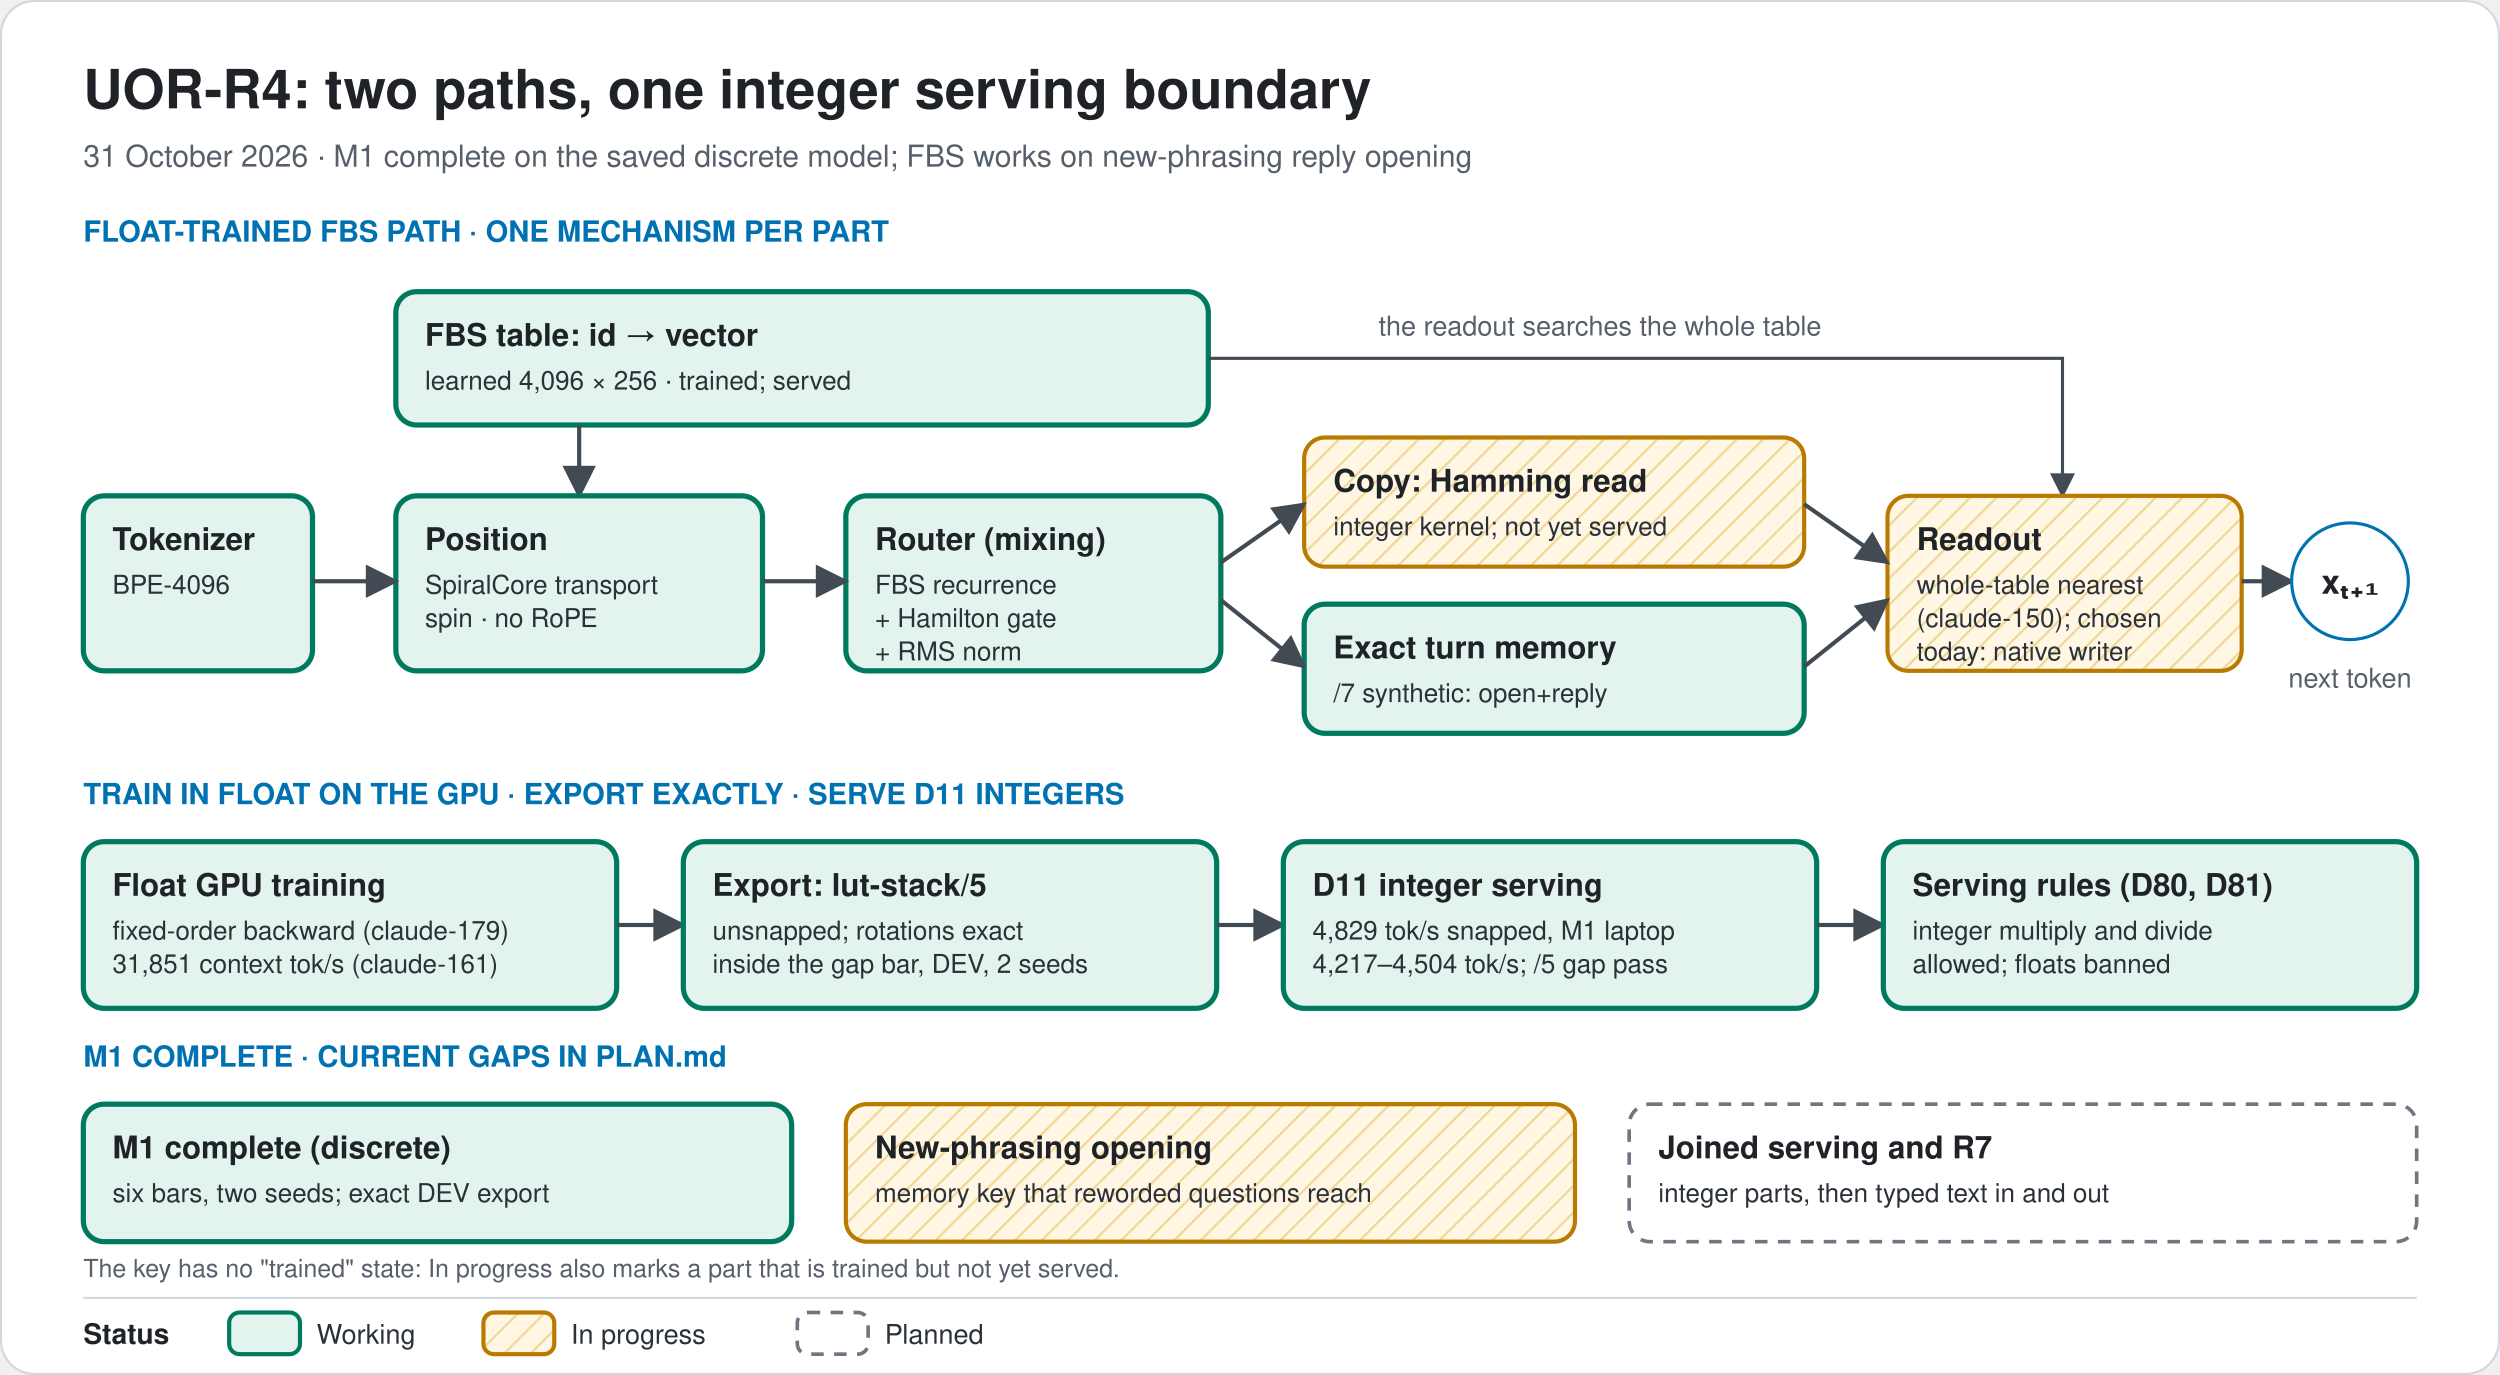
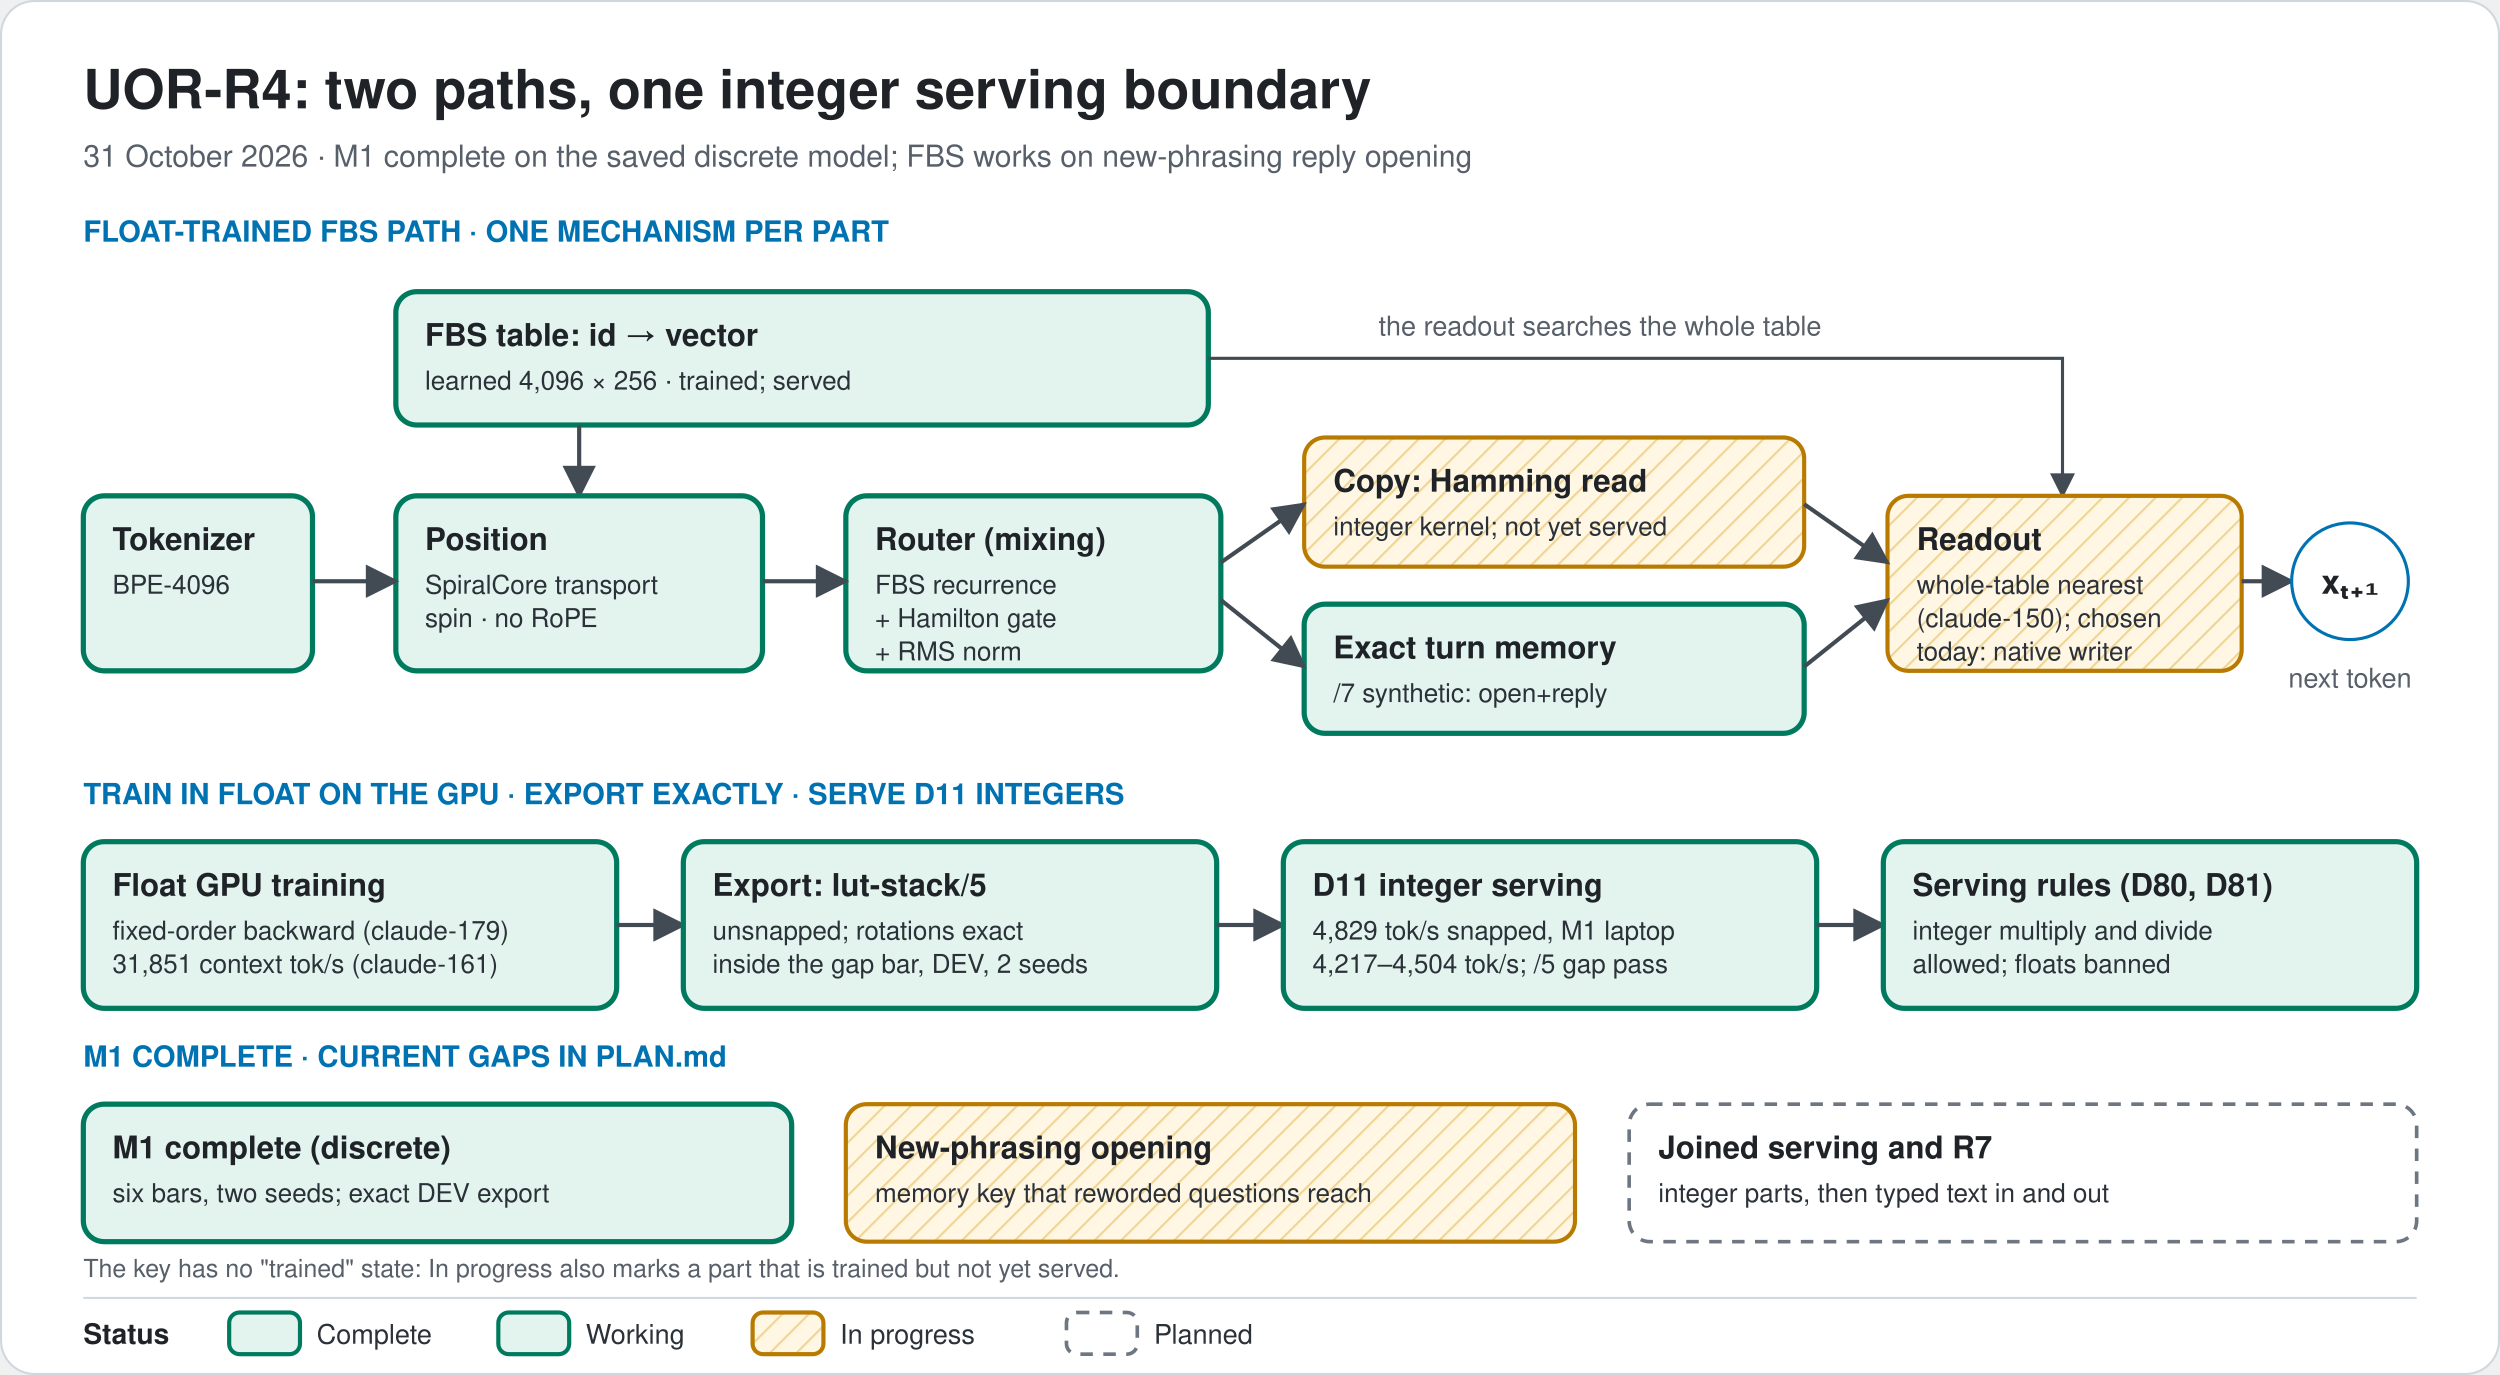
<svg xmlns="http://www.w3.org/2000/svg" viewBox="0 0 1200 660" width="1200" height="660" role="img" aria-labelledby="t d" font-family="-apple-system, BlinkMacSystemFont, 'Segoe UI', Helvetica, Arial, sans-serif">
  <defs>
    <marker id="ah" viewBox="0 0 10 10" refX="9" refY="5" markerWidth="8" markerHeight="8" orient="auto-start-reverse">
      <path d="M0,0 L10,5 L0,10 z" fill="#424A53" />
    </marker>
    <pattern id="hP" width="9" height="9" patternUnits="userSpaceOnUse" patternTransform="rotate(45)">
      <rect width="9" height="9" fill="#FFF7E3" />
      <line x1="0" y1="0" x2="0" y2="9" stroke="#F1D79A" stroke-width="2.2" />
    </pattern>
    <pattern id="hF" width="8" height="8" patternUnits="userSpaceOnUse">
      <rect width="8" height="8" fill="#F0F2F4" />
      <path d="M0,0 L8,8 M8,0 L0,8" stroke="#D3D8DD" stroke-width="1" />
    </pattern>
  </defs>
  <rect x="0.5" y="0.5" width="1199" height="659" rx="16" fill="#FFFFFF" stroke="#D0D7DE" stroke-width="1" />
  <text x="40" y="52" font-size="26" font-weight="700" fill="#1F2328" text-anchor="start">UOR-R4: two paths, one integer serving boundary</text>
  <text x="40" y="80" font-size="14.5" font-weight="400" fill="#57606A" text-anchor="start">31 October 2026 · M1 complete on the saved discrete model; FBS works on new-phrasing reply opening</text>
  <text x="40" y="116" font-size="14" font-weight="700" fill="#0072B2" text-anchor="start">FLOAT-TRAINED FBS PATH · ONE MECHANISM PER PART</text>
  <rect x="190" y="140" width="390" height="64" rx="10" fill="#E3F4EE" stroke="#007A5E" stroke-width="2.5" />
  <text x="204" y="166" font-size="15" font-weight="700" fill="#1F2328" text-anchor="start">FBS table: id → vector</text>
  <text x="204" y="187" font-size="12.5" font-weight="400" fill="#2B3138" text-anchor="start">learned 4,096 × 256 · trained; served</text>
  <path d="M580,172 H990 V238" fill="none" stroke="#424A53" stroke-width="1.5" marker-end="url(#ah)" />
  <text x="768" y="161" font-size="13" font-weight="400" fill="#57606A" text-anchor="middle">the readout searches the whole table</text>
  <path d="M278,204 L278,238" fill="none" stroke="#424A53" stroke-width="2" marker-end="url(#ah)" />
  <rect x="40" y="238" width="110" height="84" rx="10" fill="#E3F4EE" stroke="#007A5E" stroke-width="2.5" />
  <text x="54" y="264" font-size="15" font-weight="700" fill="#1F2328" text-anchor="start">Tokenizer</text>
  <text x="54" y="285" font-size="12.5" font-weight="400" fill="#2B3138" text-anchor="start">BPE-4096</text>
  <rect x="190" y="238" width="176" height="84" rx="10" fill="#E3F4EE" stroke="#007A5E" stroke-width="2.5" />
  <text x="204" y="264" font-size="15" font-weight="700" fill="#1F2328" text-anchor="start">Position</text>
  <text x="204" y="285" font-size="12.5" font-weight="400" fill="#2B3138" text-anchor="start">SpiralCore transport</text>
  <text x="204" y="301" font-size="12.5" font-weight="400" fill="#2B3138" text-anchor="start">spin · no RoPE</text>
  <rect x="406" y="238" width="180" height="84" rx="10" fill="#E3F4EE" stroke="#007A5E" stroke-width="2.5" />
  <text x="420" y="264" font-size="15" font-weight="700" fill="#1F2328" text-anchor="start">Router (mixing)</text>
  <text x="420" y="285" font-size="12.5" font-weight="400" fill="#2B3138" text-anchor="start">FBS recurrence</text>
  <text x="420" y="301" font-size="12.5" font-weight="400" fill="#2B3138" text-anchor="start">+ Hamilton gate</text>
  <text x="420" y="317" font-size="12.5" font-weight="400" fill="#2B3138" text-anchor="start">+ RMS norm</text>
  <rect x="906" y="238" width="170" height="84" rx="10" fill="url(#hP)" stroke="#B87A00" stroke-width="2" />
  <text x="920" y="264" font-size="15" font-weight="700" fill="#1F2328" text-anchor="start">Readout</text>
  <text x="920" y="285" font-size="12.5" font-weight="400" fill="#2B3138" text-anchor="start">whole-table nearest</text>
  <text x="920" y="301" font-size="12.5" font-weight="400" fill="#2B3138" text-anchor="start">(claude-150); chosen</text>
  <text x="920" y="317" font-size="12.5" font-weight="400" fill="#2B3138" text-anchor="start">today: native writer</text>
  <rect x="626" y="210" width="240" height="62" rx="10" fill="url(#hP)" stroke="#B87A00" stroke-width="2" />
  <text x="640" y="236" font-size="15" font-weight="700" fill="#1F2328" text-anchor="start">Copy: Hamming read</text>
  <text x="640" y="257" font-size="12.5" font-weight="400" fill="#2B3138" text-anchor="start">integer kernel; not yet served</text>
  <rect x="626" y="290" width="240" height="62" rx="10" fill="#E3F4EE" stroke="#007A5E" stroke-width="2.5" />
  <text x="640" y="316" font-size="15" font-weight="700" fill="#1F2328" text-anchor="start">Exact turn memory</text>
  <text x="640" y="337" font-size="12.5" font-weight="400" fill="#2B3138" text-anchor="start">/7 synthetic: open+reply</text>
  <path d="M150,279 L190,279" fill="none" stroke="#424A53" stroke-width="2" marker-end="url(#ah)" />
  <path d="M366,279 L406,279" fill="none" stroke="#424A53" stroke-width="2" marker-end="url(#ah)" />
  <path d="M1076,279 L1100,279" fill="none" stroke="#424A53" stroke-width="2" marker-end="url(#ah)" />
  <path d="M586,270 L626,242" fill="none" stroke="#424A53" stroke-width="2" marker-end="url(#ah)" />
  <path d="M586,288 L626,320" fill="none" stroke="#424A53" stroke-width="2" marker-end="url(#ah)" />
  <path d="M866,242 L906,270" fill="none" stroke="#424A53" stroke-width="2" marker-end="url(#ah)" />
  <path d="M866,320 L906,288" fill="none" stroke="#424A53" stroke-width="2" marker-end="url(#ah)" />
  <circle cx="1128" cy="279" r="28" fill="#FFFFFF" stroke="#0072B2" stroke-width="1.5" />
  <text x="1128" y="285" font-size="16" font-weight="700" fill="#1F2328" text-anchor="middle">xₜ₊₁</text>
  <text x="1128" y="330" font-size="13" font-weight="400" fill="#57606A" text-anchor="middle">next token</text>
  <text x="40" y="386" font-size="14" font-weight="700" fill="#0072B2" text-anchor="start">TRAIN IN FLOAT ON THE GPU · EXPORT EXACTLY · SERVE D11 INTEGERS</text>
  <rect x="40" y="404" width="256" height="80" rx="10" fill="#E3F4EE" stroke="#007A5E" stroke-width="2.5" />
  <text x="54" y="430" font-size="15" font-weight="700" fill="#1F2328" text-anchor="start">Float GPU training</text>
  <text x="54" y="451" font-size="12.5" font-weight="400" fill="#2B3138" text-anchor="start">fixed-order backward (claude-179)</text>
  <text x="54" y="467" font-size="12.5" font-weight="400" fill="#2B3138" text-anchor="start">31,851 context tok/s (claude-161)</text>
  <path d="M296,444 L328,444" fill="none" stroke="#424A53" stroke-width="2" marker-end="url(#ah)" />
  <rect x="328" y="404" width="256" height="80" rx="10" fill="#E3F4EE" stroke="#007A5E" stroke-width="2.5" />
  <text x="342" y="430" font-size="15" font-weight="700" fill="#1F2328" text-anchor="start">Export: lut-stack/5</text>
  <text x="342" y="451" font-size="12.5" font-weight="400" fill="#2B3138" text-anchor="start">unsnapped; rotations exact</text>
  <text x="342" y="467" font-size="12.5" font-weight="400" fill="#2B3138" text-anchor="start">inside the gap bar, DEV, 2 seeds</text>
  <path d="M584,444 L616,444" fill="none" stroke="#424A53" stroke-width="2" marker-end="url(#ah)" />
  <rect x="616" y="404" width="256" height="80" rx="10" fill="#E3F4EE" stroke="#007A5E" stroke-width="2.5" />
  <text x="630" y="430" font-size="15" font-weight="700" fill="#1F2328" text-anchor="start">D11 integer serving</text>
  <text x="630" y="451" font-size="12.5" font-weight="400" fill="#2B3138" text-anchor="start">4,829 tok/s snapped, M1 laptop</text>
  <text x="630" y="467" font-size="12.5" font-weight="400" fill="#2B3138" text-anchor="start">4,217–4,504 tok/s; /5 gap pass</text>
  <path d="M872,444 L904,444" fill="none" stroke="#424A53" stroke-width="2" marker-end="url(#ah)" />
  <rect x="904" y="404" width="256" height="80" rx="10" fill="#E3F4EE" stroke="#007A5E" stroke-width="2.5" />
  <text x="918" y="430" font-size="15" font-weight="700" fill="#1F2328" text-anchor="start">Serving rules (D80, D81)</text>
  <text x="918" y="451" font-size="12.5" font-weight="400" fill="#2B3138" text-anchor="start">integer multiply and divide</text>
  <text x="918" y="467" font-size="12.5" font-weight="400" fill="#2B3138" text-anchor="start">allowed; floats banned</text>
  <text x="40" y="512" font-size="14" font-weight="700" fill="#0072B2" text-anchor="start">M1 COMPLETE · CURRENT GAPS IN PLAN.md</text>
  <rect x="40" y="530" width="340" height="66" rx="10" fill="#E3F4EE" stroke="#007A5E" stroke-width="2.5" />
  <text x="54" y="556" font-size="15" font-weight="700" fill="#1F2328" text-anchor="start">M1 complete (discrete)</text>
  <text x="54" y="577" font-size="12.5" font-weight="400" fill="#2B3138" text-anchor="start">six bars, two seeds; exact DEV export</text>
  <rect x="406" y="530" width="350" height="66" rx="10" fill="url(#hP)" stroke="#B87A00" stroke-width="2" />
  <text x="420" y="556" font-size="15" font-weight="700" fill="#1F2328" text-anchor="start">New-phrasing opening</text>
  <text x="420" y="577" font-size="12.5" font-weight="400" fill="#2B3138" text-anchor="start">memory key that reworded questions reach</text>
  <rect x="782" y="530" width="378" height="66" rx="10" fill="#FFFFFF" stroke="#6E7781" stroke-width="1.75" stroke-dasharray="6 5" />
  <text x="796" y="556" font-size="15" font-weight="700" fill="#1F2328" text-anchor="start">Joined serving and R7</text>
  <text x="796" y="577" font-size="12.5" font-weight="400" fill="#2B3138" text-anchor="start">integer parts, then typed text in and out</text>
  <text x="40" y="613" font-size="12" font-weight="400" fill="#57606A" text-anchor="start">The key has no "trained" state: In progress also marks a part that is trained but not yet served.</text>
  <path d="M40,623 L1160,623" fill="none" stroke="#D0D7DE" stroke-width="1" />
  <text x="40" y="645" font-size="13.5" font-weight="700" fill="#1F2328" text-anchor="start">Status</text>
  <rect x="110" y="630" width="34" height="20" rx="5" fill="#E3F4EE" stroke="#007A5E" stroke-width="2" />
-   <text x="152" y="645" font-size="13" font-weight="400" fill="#2B3138" text-anchor="start">Working</text>
-   <rect x="232.05" y="630" width="34" height="20" rx="5" fill="url(#hP)" stroke="#B87A00" stroke-width="2" />
-   <text x="274.05" y="645" font-size="13" font-weight="400" fill="#2B3138" text-anchor="start">In progress</text>
-   <rect x="382.7" y="630" width="34" height="20" rx="5" fill="#FFFFFF" stroke="#6E7781" stroke-width="1.75" stroke-dasharray="6 5" />
-   <text x="424.7" y="645" font-size="13" font-weight="400" fill="#2B3138" text-anchor="start">Planned</text>
+   <text x="152" y="645" font-size="13" font-weight="400" fill="#2B3138" text-anchor="start">Complete</text>
+   <rect x="239.2" y="630" width="34" height="20" rx="5" fill="#E3F4EE" stroke="#007A5E" stroke-width="2" />
+   <text x="281.2" y="645" font-size="13" font-weight="400" fill="#2B3138" text-anchor="start">Working</text>
+   <rect x="361.25" y="630" width="34" height="20" rx="5" fill="url(#hP)" stroke="#B87A00" stroke-width="2" />
+   <text x="403.25" y="645" font-size="13" font-weight="400" fill="#2B3138" text-anchor="start">In progress</text>
+   <rect x="511.9" y="630" width="34" height="20" rx="5" fill="#FFFFFF" stroke="#6E7781" stroke-width="1.75" stroke-dasharray="6 5" />
+   <text x="553.9" y="645" font-size="13" font-weight="400" fill="#2B3138" text-anchor="start">Planned</text>
</svg>
